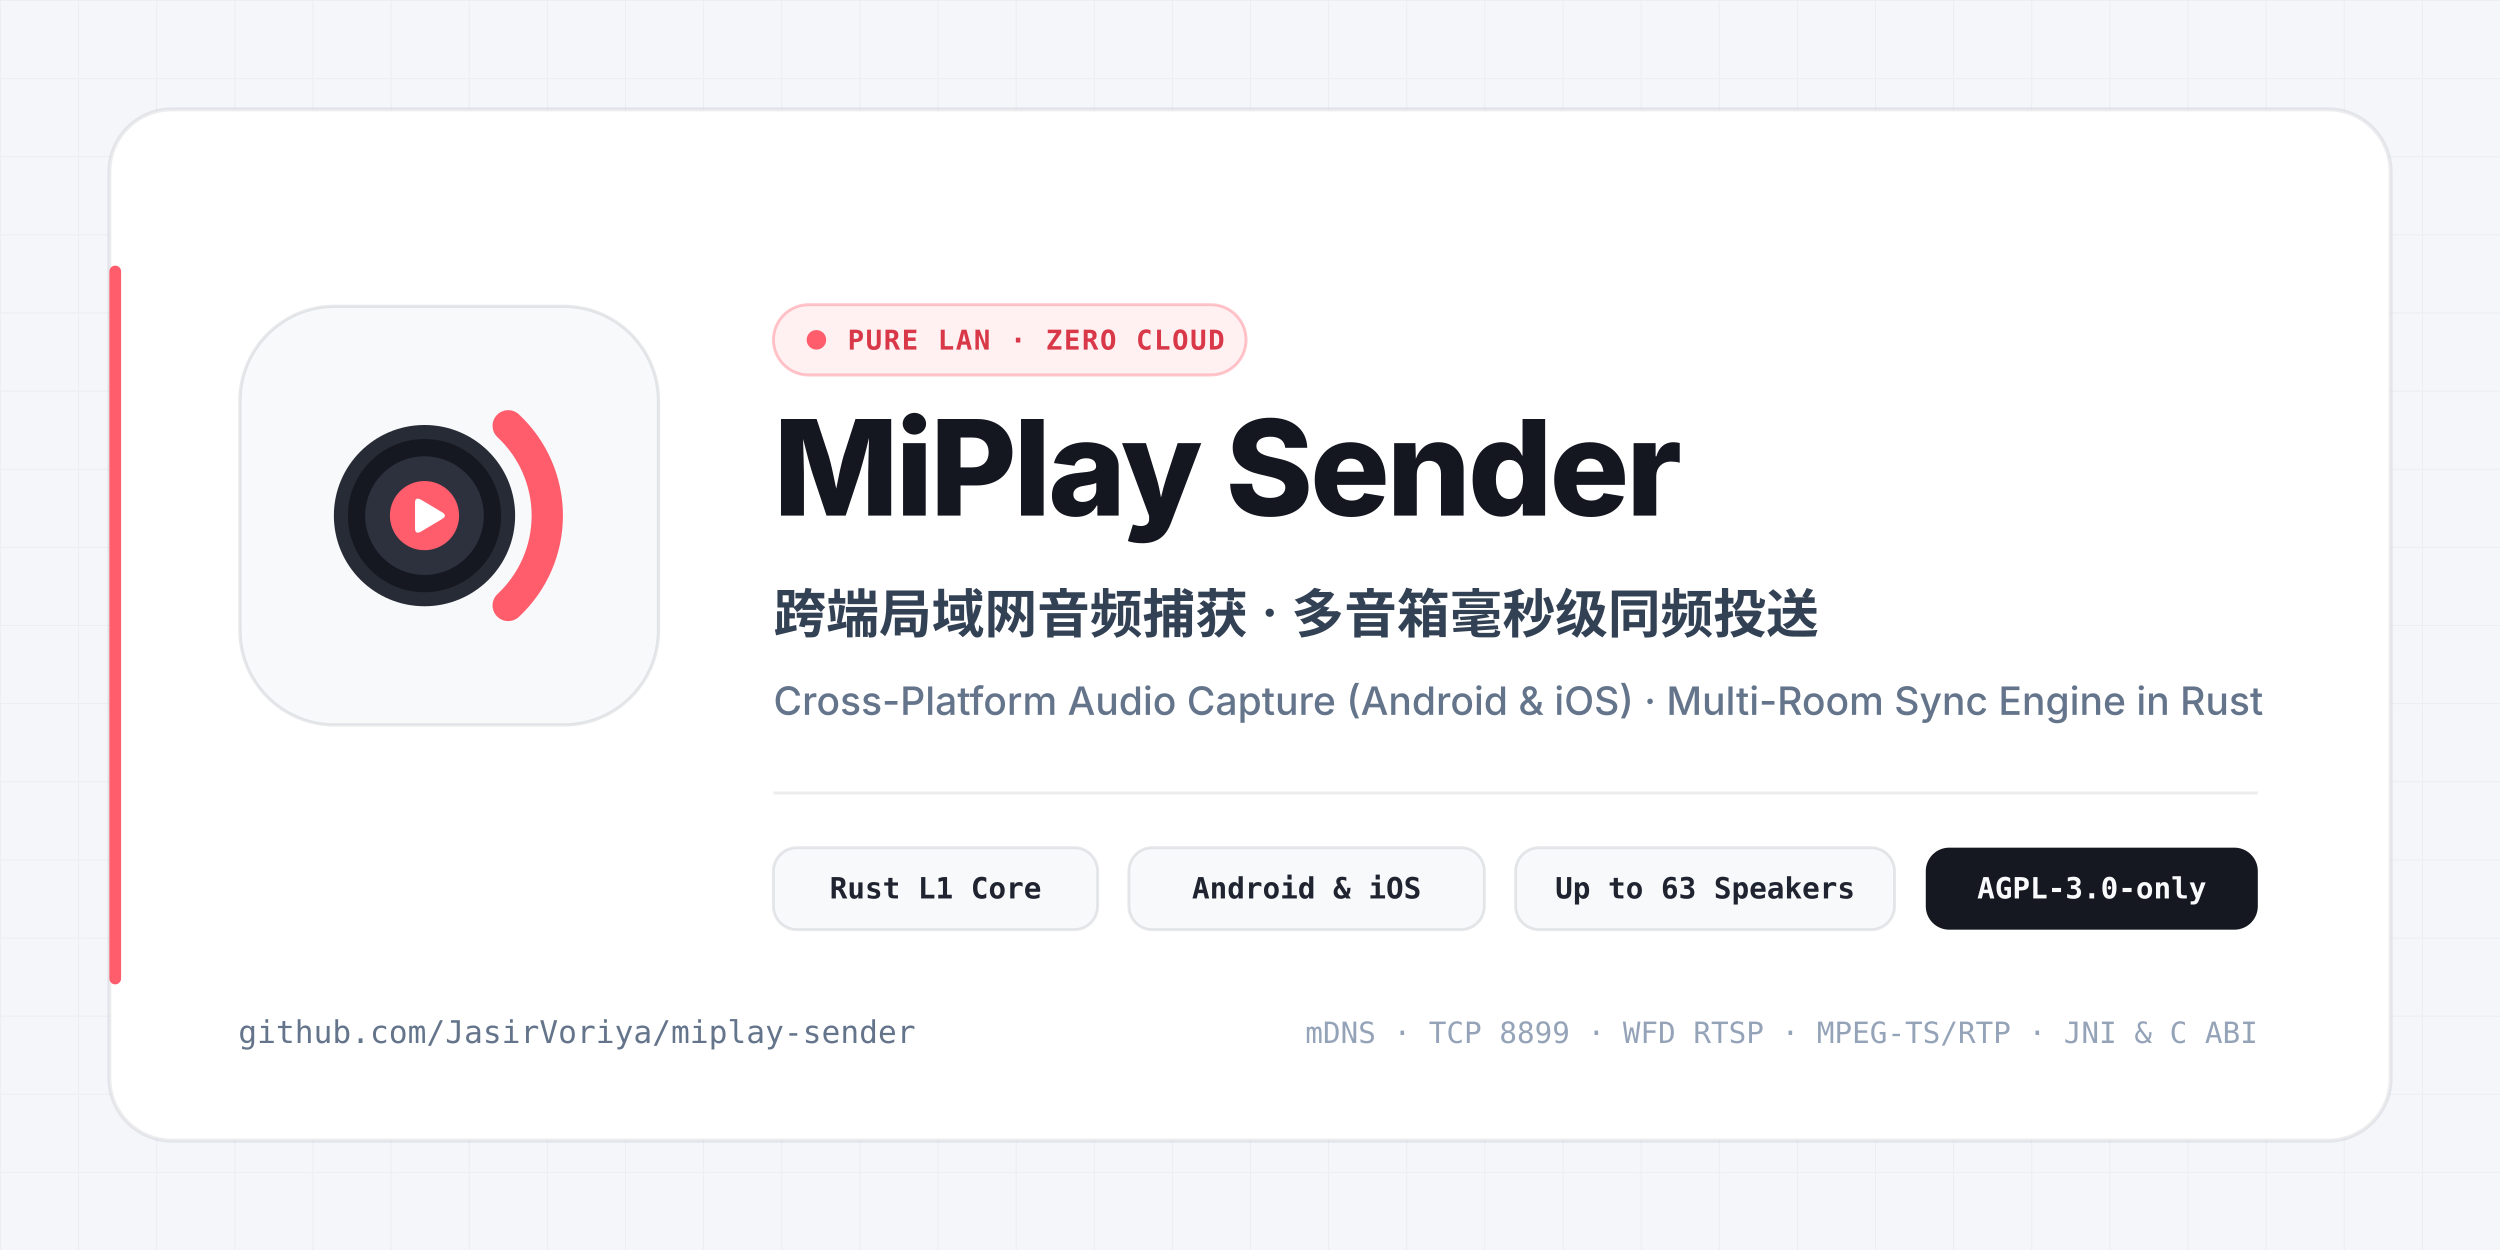
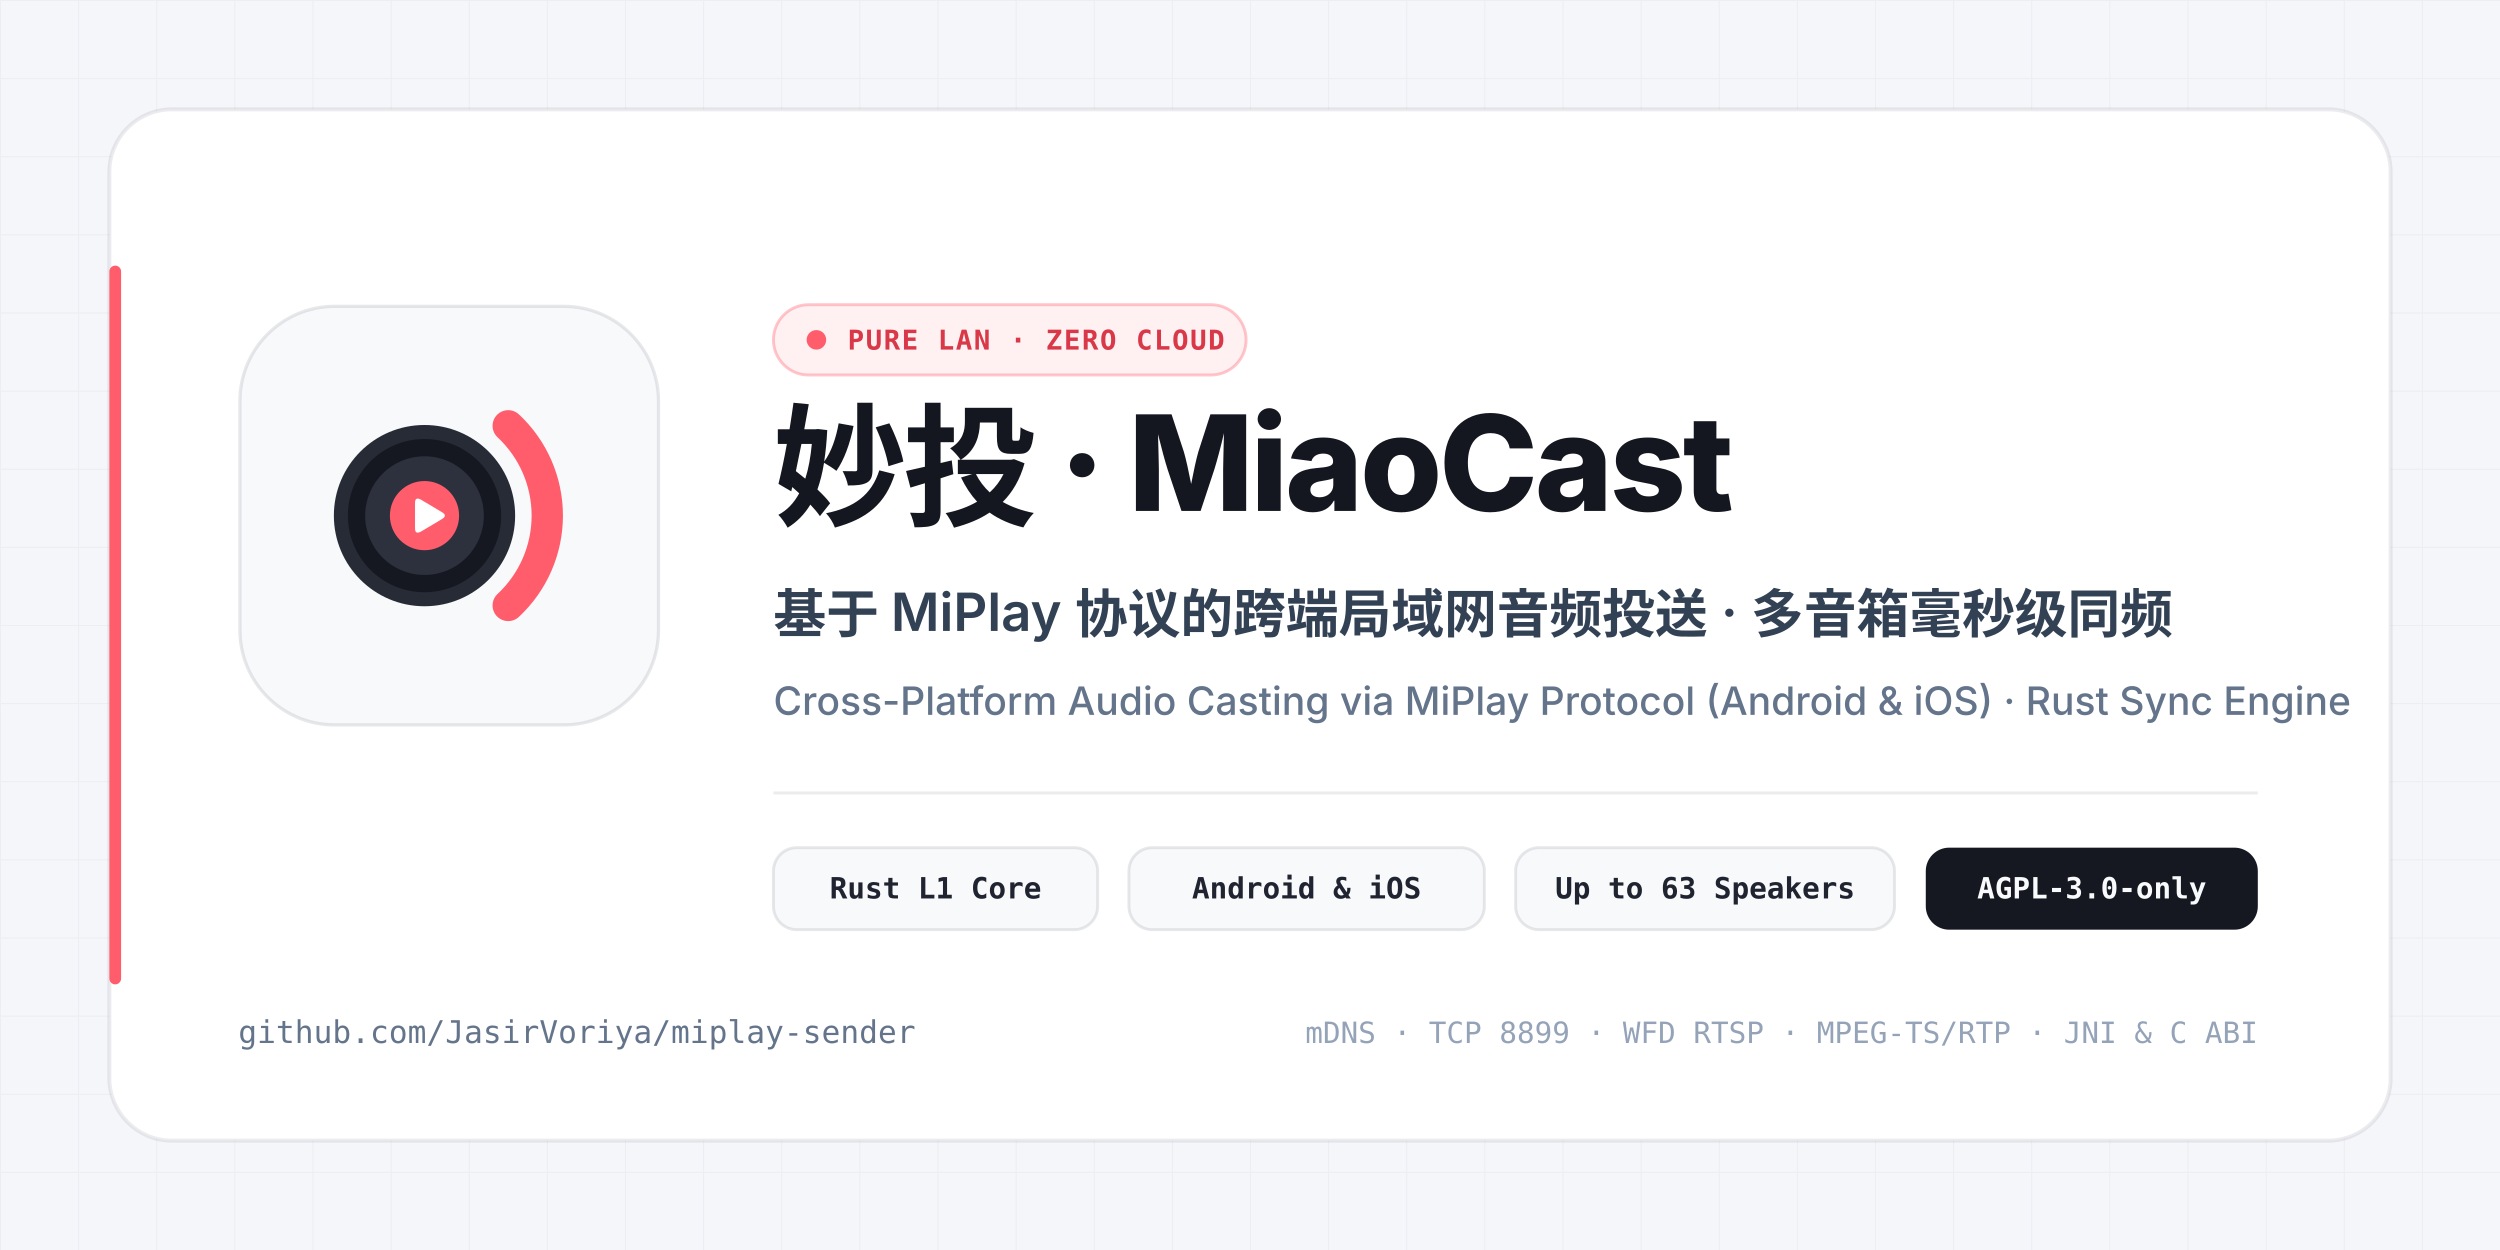
<svg xmlns="http://www.w3.org/2000/svg" viewBox="0 0 1280 640" width="1280" height="640" role="img" aria-labelledby="sp-title sp-desc">
  <rect width="1280" height="640" fill="#F4F6FA" />
  <defs>
    <pattern id="grid" width="40" height="40" patternUnits="userSpaceOnUse">
      <path d="M 40 0 L 0 0 0 40" fill="none" stroke="#0F172A" stroke-opacity="0.035" stroke-width="1" />
    </pattern>
  </defs>
  <rect width="1280" height="640" fill="url(#grid)" />
  <rect x="56" y="56" width="1168" height="528" rx="32" fill="#FFFFFF" stroke="#0F172A" stroke-opacity="0.08" stroke-width="2" />
  <rect x="56" y="136" width="6" height="368" rx="3" fill="#FF5C6C" />
  <g transform="translate(122 156) scale(0.421875)">
    <rect x="2" y="2" width="508" height="508" rx="115" fill="#F8F9FB" stroke="#0F172A" stroke-opacity="0.10" stroke-width="4" />
    <circle cx="226" cy="256" r="110" fill="#272B35" />
    <circle cx="226" cy="256" r="93" fill="#151820" />
    <circle cx="226" cy="256" r="72" fill="#2C313D" />
    <circle cx="226" cy="256" r="42" fill="#FF5C6C" />
    <path d="M 214.5 240.5 L 214.5 271.5 Q 214.5 279.5 222.0 275.2 L 247.0 260.3 Q 254.5 256 247.0 251.7 L 222.0 236.8 Q 214.5 232.5 214.5 240.5 Z" fill="#FFFFFF" />
    <path d="M 327.6 147.0 A 149 149 0 0 1 327.6 365.0" fill="none" stroke="#FF5C6C" stroke-width="38" stroke-linecap="round" />
  </g>
  <rect x="396" y="156" width="242" height="36" rx="18" fill="#FFF0F2" stroke="#FF5C6C" stroke-opacity="0.35" stroke-width="1.5" />
  <circle cx="418" cy="174" r="5" fill="#FF5C6C" />
  <text x="434" y="179" fill="#D93848" font-family="ui-monospace, 'SF Mono', Menlo, Consolas, monospace" font-size="14" font-weight="700" letter-spacing="0.8">PURE LAN · ZERO CLOUD</text>
-   <text x="396" y="264" fill="#14171F" font-family="-apple-system, BlinkMacSystemFont, 'SF Pro Display', 'Segoe UI', 'PingFang SC', sans-serif" font-size="68" font-weight="800" letter-spacing="-1.6">MiPlay Sender</text>
-   <text x="396" y="324" fill="#334155" font-family="-apple-system, BlinkMacSystemFont, 'PingFang SC', 'Hiragino Sans GB', 'Segoe UI', sans-serif" font-size="27" font-weight="600">跨端局域网音频捕获 · 多音箱毫秒级同频投送</text>
-   <text x="396" y="366" fill="#64748B" font-family="-apple-system, BlinkMacSystemFont, 'SF Pro Text', 'Segoe UI', sans-serif" font-size="20" font-weight="500">Cross-Platform Audio Capture (Android &amp; iOS) · Multi-Room Sync Engine in Rust</text>
+   <text x="396" y="264" fill="#14171F" font-family="-apple-system, BlinkMacSystemFont, 'SF Pro Display', 'Segoe UI', 'PingFang SC', sans-serif" font-size="68" font-weight="800" letter-spacing="-1.6">妙投 · MiaoCast</text>
+   <text x="396" y="324" fill="#334155" font-family="-apple-system, BlinkMacSystemFont, 'PingFang SC', 'Hiragino Sans GB', 'Segoe UI', sans-serif" font-size="27" font-weight="600">基于 MiPlay 协议的跨端局域网音频投送 · 多音箱毫秒级同频</text>
+   <text x="396" y="366" fill="#64748B" font-family="-apple-system, BlinkMacSystemFont, 'SF Pro Text', 'Segoe UI', sans-serif" font-size="20" font-weight="500">Cross-Platform Audio Casting via MiPlay Protocol (Android &amp; iOS) · Rust Sync Engine</text>
  <line x1="396" y1="406" x2="1156" y2="406" stroke="#0F172A" stroke-opacity="0.08" stroke-width="1.5" />
  <g font-family="ui-monospace, 'SF Mono', Menlo, Consolas, monospace" font-size="15" font-weight="600">
    <rect x="396" y="434" width="166" height="42" rx="12" fill="#F8F9FB" stroke="#0F172A" stroke-opacity="0.10" stroke-width="1.5" />
    <text x="479" y="460" text-anchor="middle" fill="#1F2430">Rust L1 Core</text>
    <rect x="578" y="434" width="182" height="42" rx="12" fill="#F8F9FB" stroke="#0F172A" stroke-opacity="0.10" stroke-width="1.5" />
    <text x="669" y="460" text-anchor="middle" fill="#1F2430">Android &amp; iOS</text>
    <rect x="776" y="434" width="194" height="42" rx="12" fill="#F8F9FB" stroke="#0F172A" stroke-opacity="0.10" stroke-width="1.5" />
    <text x="873" y="460" text-anchor="middle" fill="#1F2430">Up to 63 Speakers</text>
    <rect x="986" y="434" width="170" height="42" rx="12" fill="#151820" />
    <text x="1071" y="460" text-anchor="middle" fill="#F8FAFC">AGPL-3.0-only</text>
  </g>
  <text x="122" y="534" fill="#64748B" font-family="ui-monospace, 'SF Mono', Menlo, Consolas, monospace" font-size="16" font-weight="500">github.com/JasirVoriya/miplay-sender</text>
  <text x="1156" y="534" text-anchor="end" fill="#94A3B8" font-family="ui-monospace, 'SF Mono', Menlo, Consolas, monospace" font-size="15" font-weight="500">mDNS · TCP 8899 · WFD RTSP · MPEG-TS/RTP · JNI &amp; C ABI</text>
</svg>
